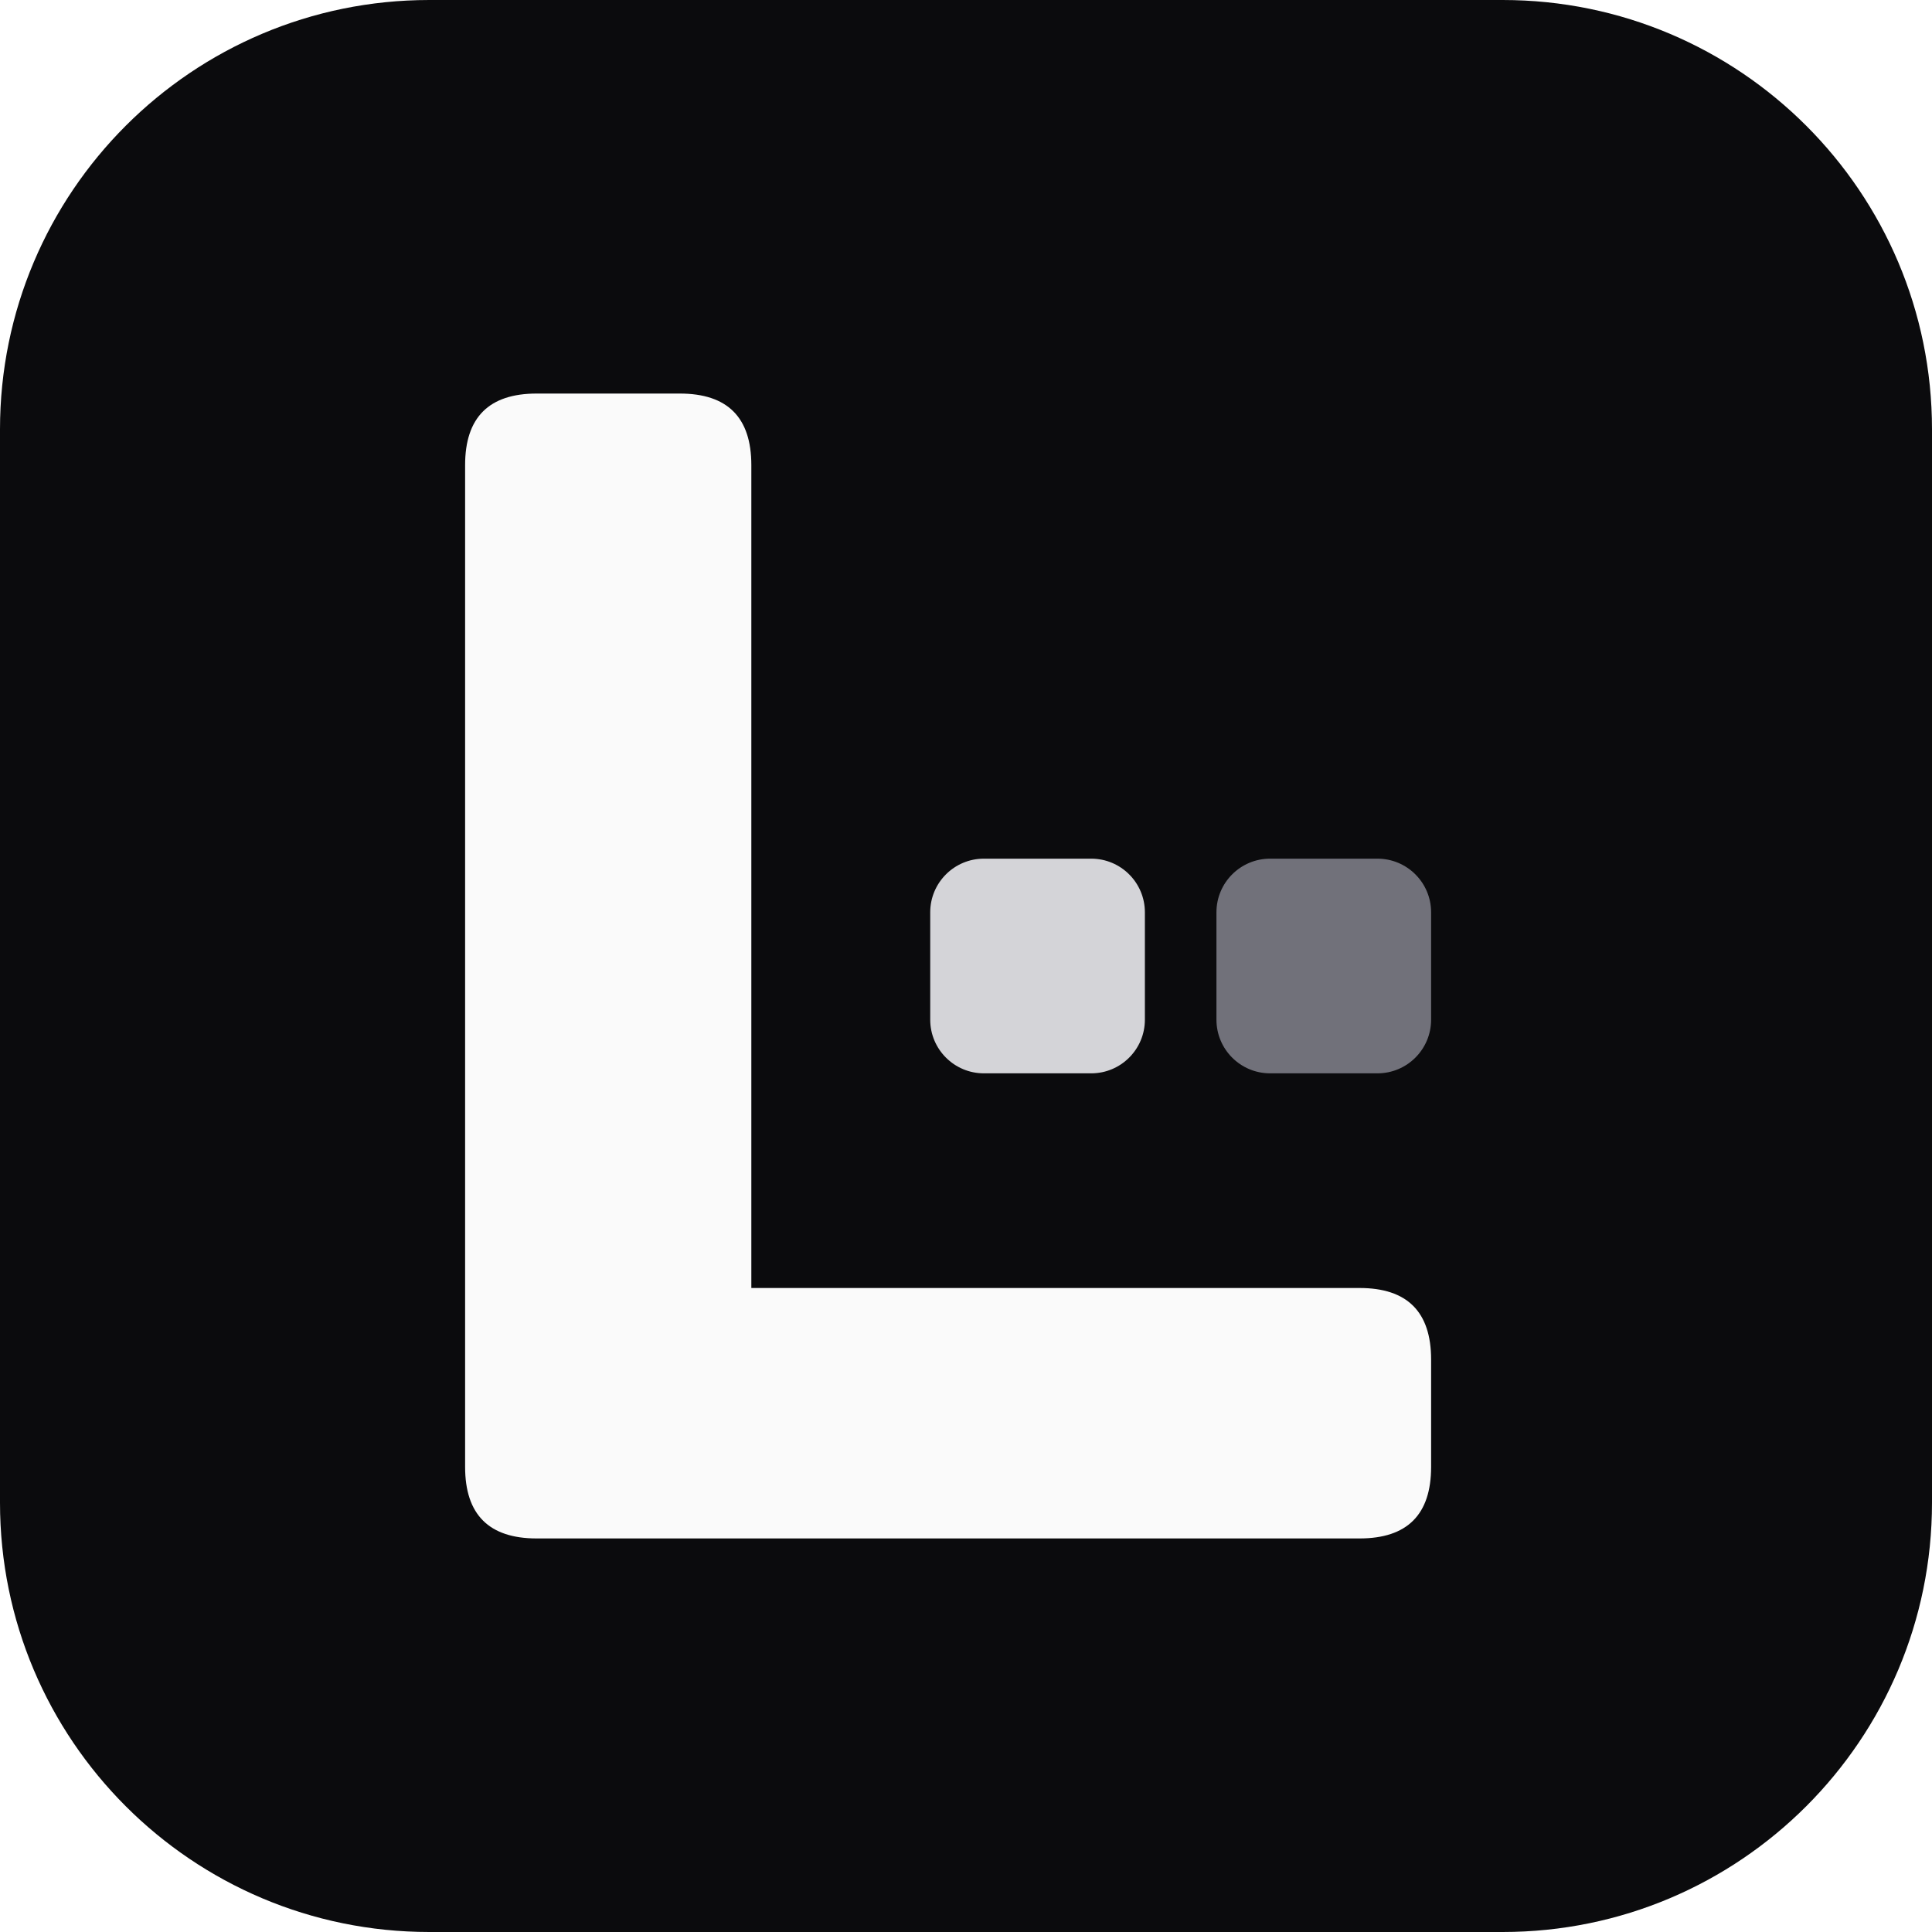
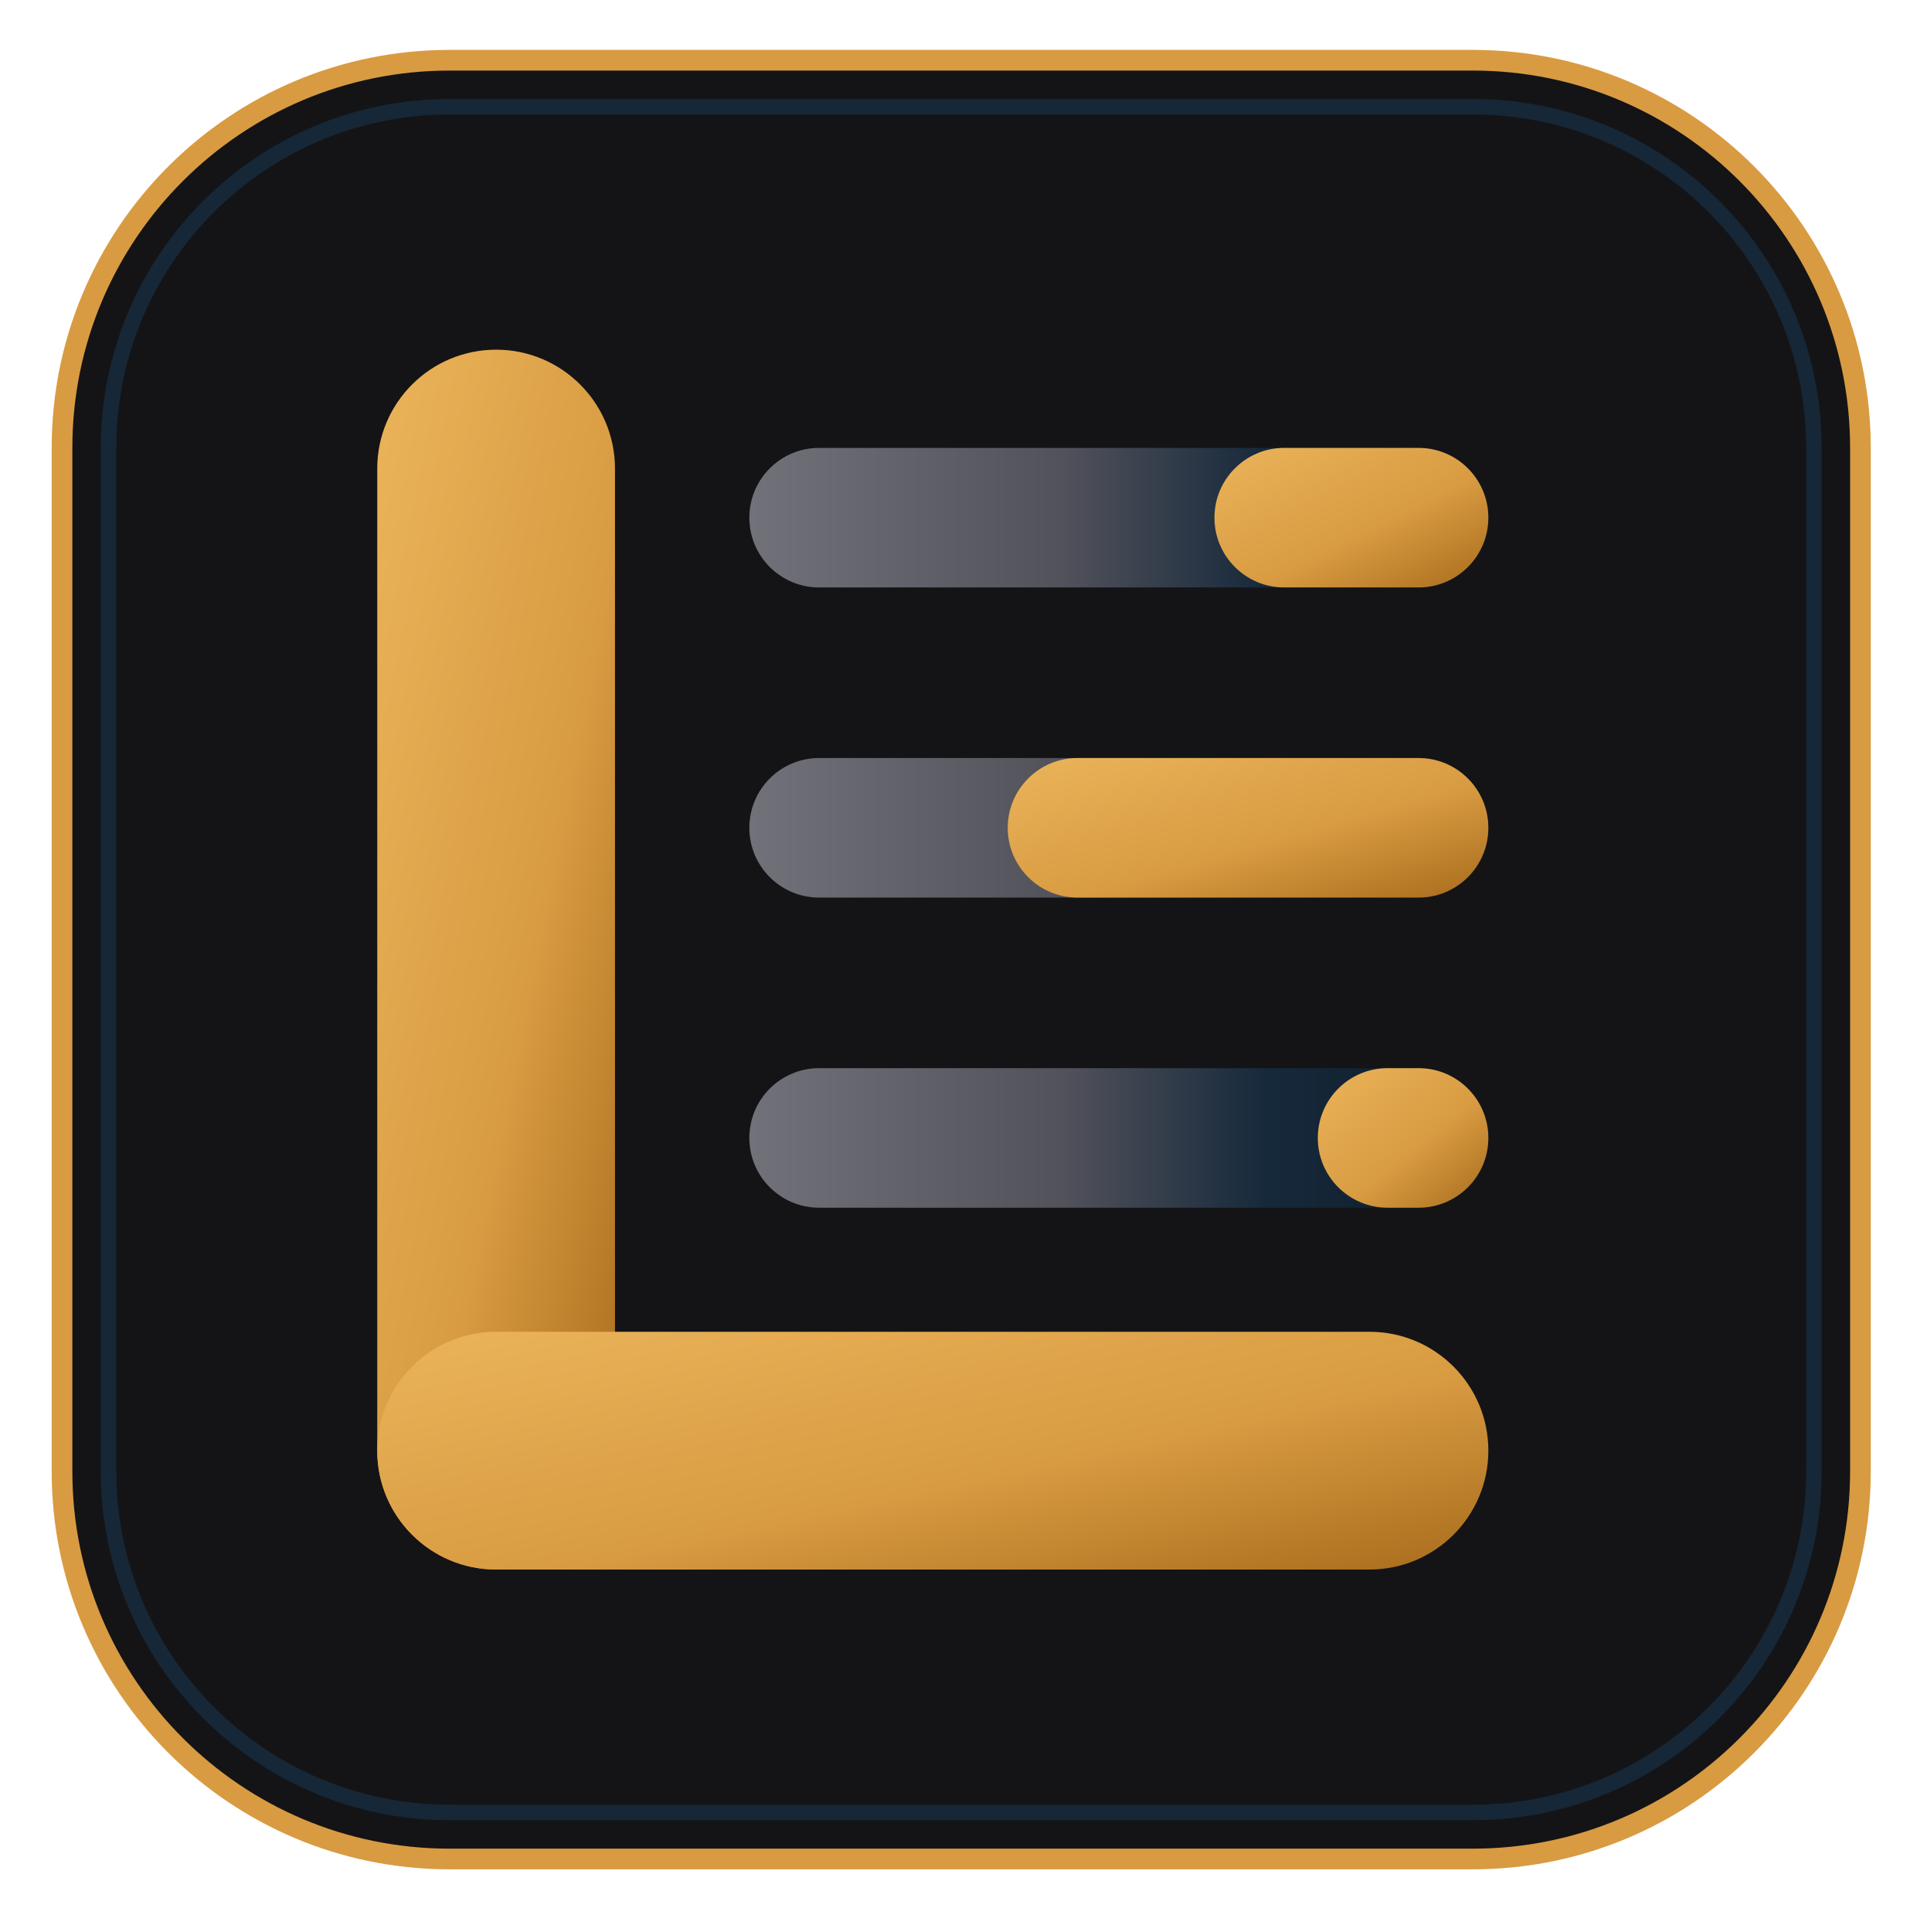
- <svg xmlns="http://www.w3.org/2000/svg" width="1024" height="1024" viewBox="0 0 108 108">
-   <rect width="108" height="108" rx="24" fill="#0B0B0D" />
-   <path fill="#FAFAFA" d="M30 22h8q4 0 4 4v46h34q4 0 4 4v6q0 4-4 4H30q-4 0-4-4V26q0-4 4-4Z" />
-   <rect x="52" y="48" width="12" height="12" rx="3" fill="#D4D4D8" />
-   <rect x="68" y="48" width="12" height="12" rx="3" fill="#71717A" />
+ <svg xmlns="http://www.w3.org/2000/svg" viewBox="145.8 126.126 347.4 351.351" style="max-height: 500px" width="347.4" height="351.351">
+   <defs>
+     <linearGradient y2="100%" x2="100%" y1="0%" x1="0%" id="gold">
+       <stop stop-color="#EBB45A" offset="0%" />
+       <stop stop-color="#D89B42" offset="58%" />
+       <stop stop-color="#A86C1C" offset="100%" />
+     </linearGradient>
+     <linearGradient y2="0%" x2="100%" y1="0%" x1="0%" id="ledgerRow">
+       <stop stop-color="#71717A" offset="0%" />
+       <stop stop-color="#52525B" offset="42%" />
+       <stop stop-color="#16293B" offset="70%" />
+       <stop stop-color="#0D1B28" offset="100%" />
+     </linearGradient>
+     <linearGradient y2="100%" x2="100%" y1="0%" x1="0%" id="navy">
+       <stop stop-color="#16293B" offset="0%" />
+       <stop stop-color="#0D1B28" offset="100%" />
+     </linearGradient>
+   </defs>
+   <g transform="translate(80,60) scale(0.47)">
+     <rect stroke-width="8" stroke="#D89B42" fill="#141416" rx="150" height="696" width="696" y="164" x="164" />
+     <rect opacity="0.9" stroke-width="6" stroke="#16293B" fill="none" rx="132" height="660" width="660" y="182" x="182" />
+     <rect fill="url(#gold)" rx="46" height="472" width="92" y="276" x="286" />
+     <rect fill="url(#gold)" rx="46" height="92" width="430" y="656" x="286" />
+     <rect fill="url(#ledgerRow)" rx="27" height="54" width="286" y="314" x="430" />
+     <rect fill="url(#ledgerRow)" rx="27" height="54" width="286" y="434" x="430" />
+     <rect fill="url(#ledgerRow)" rx="27" height="54" width="286" y="554" x="430" />
+     <rect fill="url(#gold)" rx="27" height="54" width="106" y="314" x="610" />
+     <rect fill="url(#gold)" rx="27" height="54" width="186" y="434" x="530" />
+     <rect fill="url(#gold)" rx="27" height="54" width="66" y="554" x="650" />
+   </g>
+   <text letter-spacing="-4" font-weight="800" font-size="126" font-family="Manrope Variable, Manrope, Inter, Arial, sans-serif" fill="#0B0B0D" y="300" x="620">Ledger</text>
+   <text letter-spacing="-4" font-weight="800" font-size="126" font-family="Manrope Variable, Manrope, Inter, Arial, sans-serif" fill="#D89B42" y="300" x="1039">Suit</text>
+   <rect fill="#16293B" rx="4" height="8" width="112" y="343" x="626" />
+   <rect fill="#D89B42" rx="4" height="8" width="64" y="343" x="746" />
+   <text letter-spacing="8" font-weight="600" font-size="36" font-family="Manrope Variable, Manrope, Inter, Arial, sans-serif" fill="#52525B" y="404" x="626">BY BUILDING SUIT</text>
</svg>
